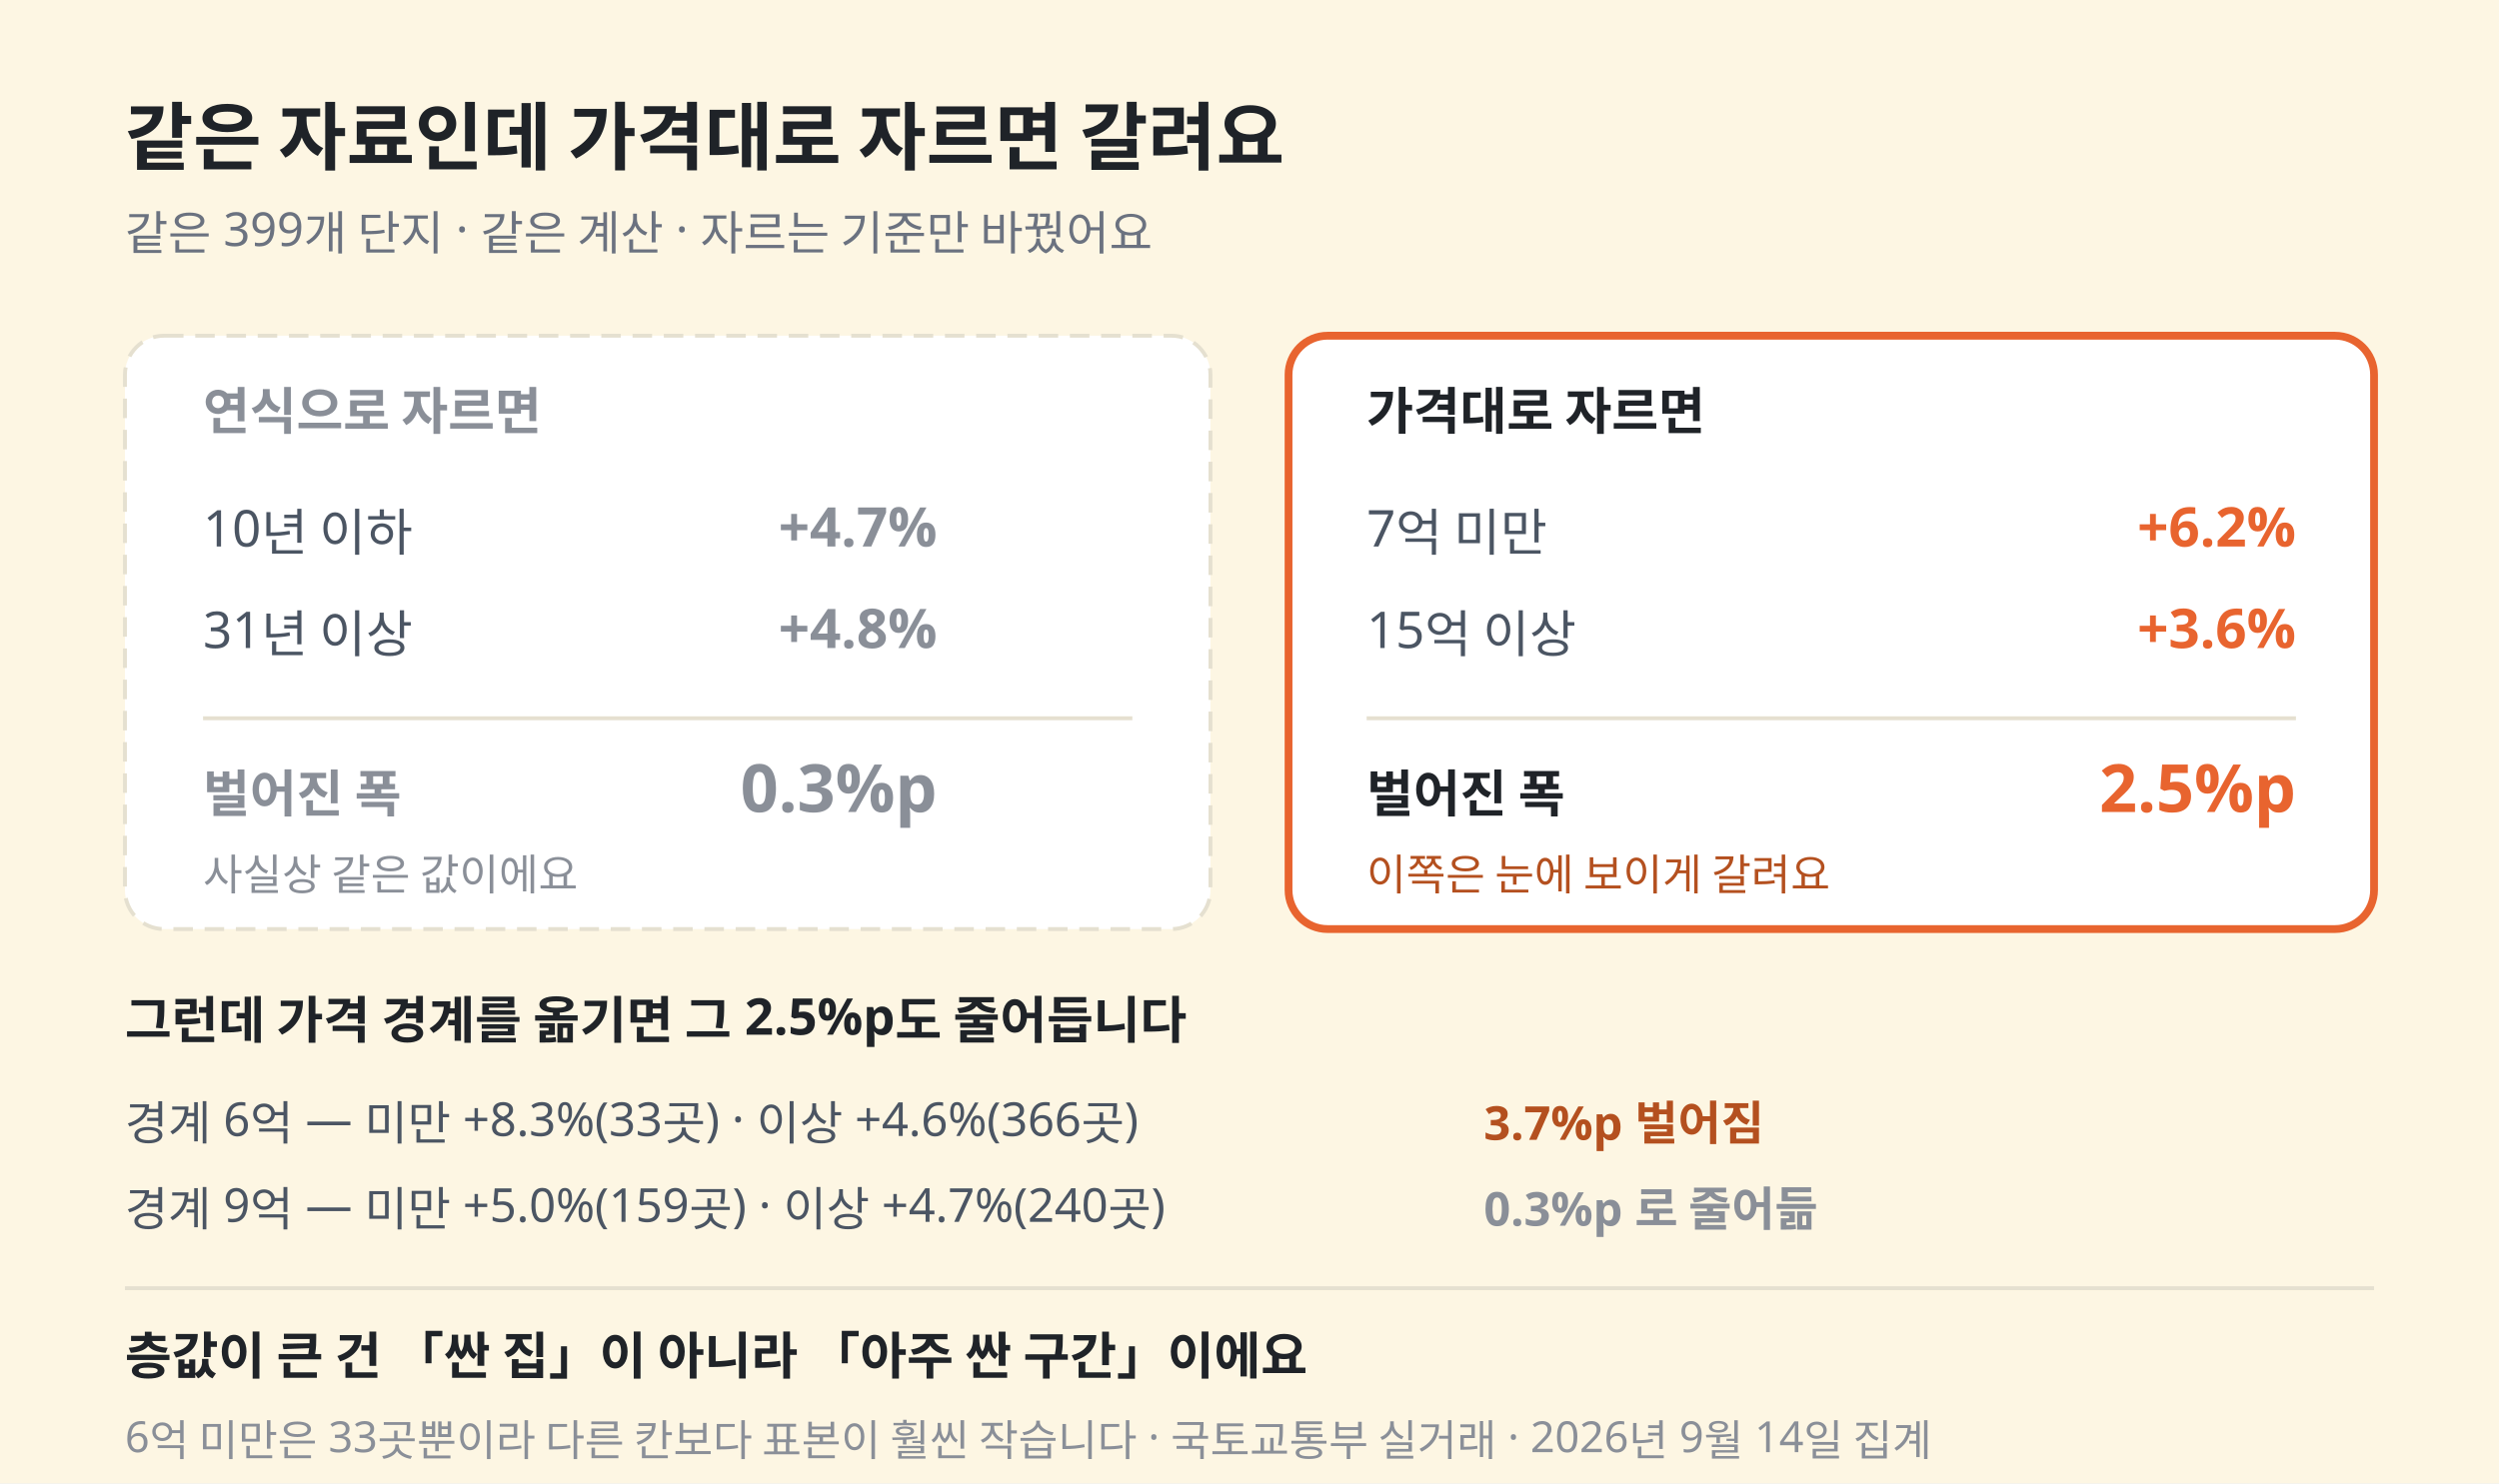
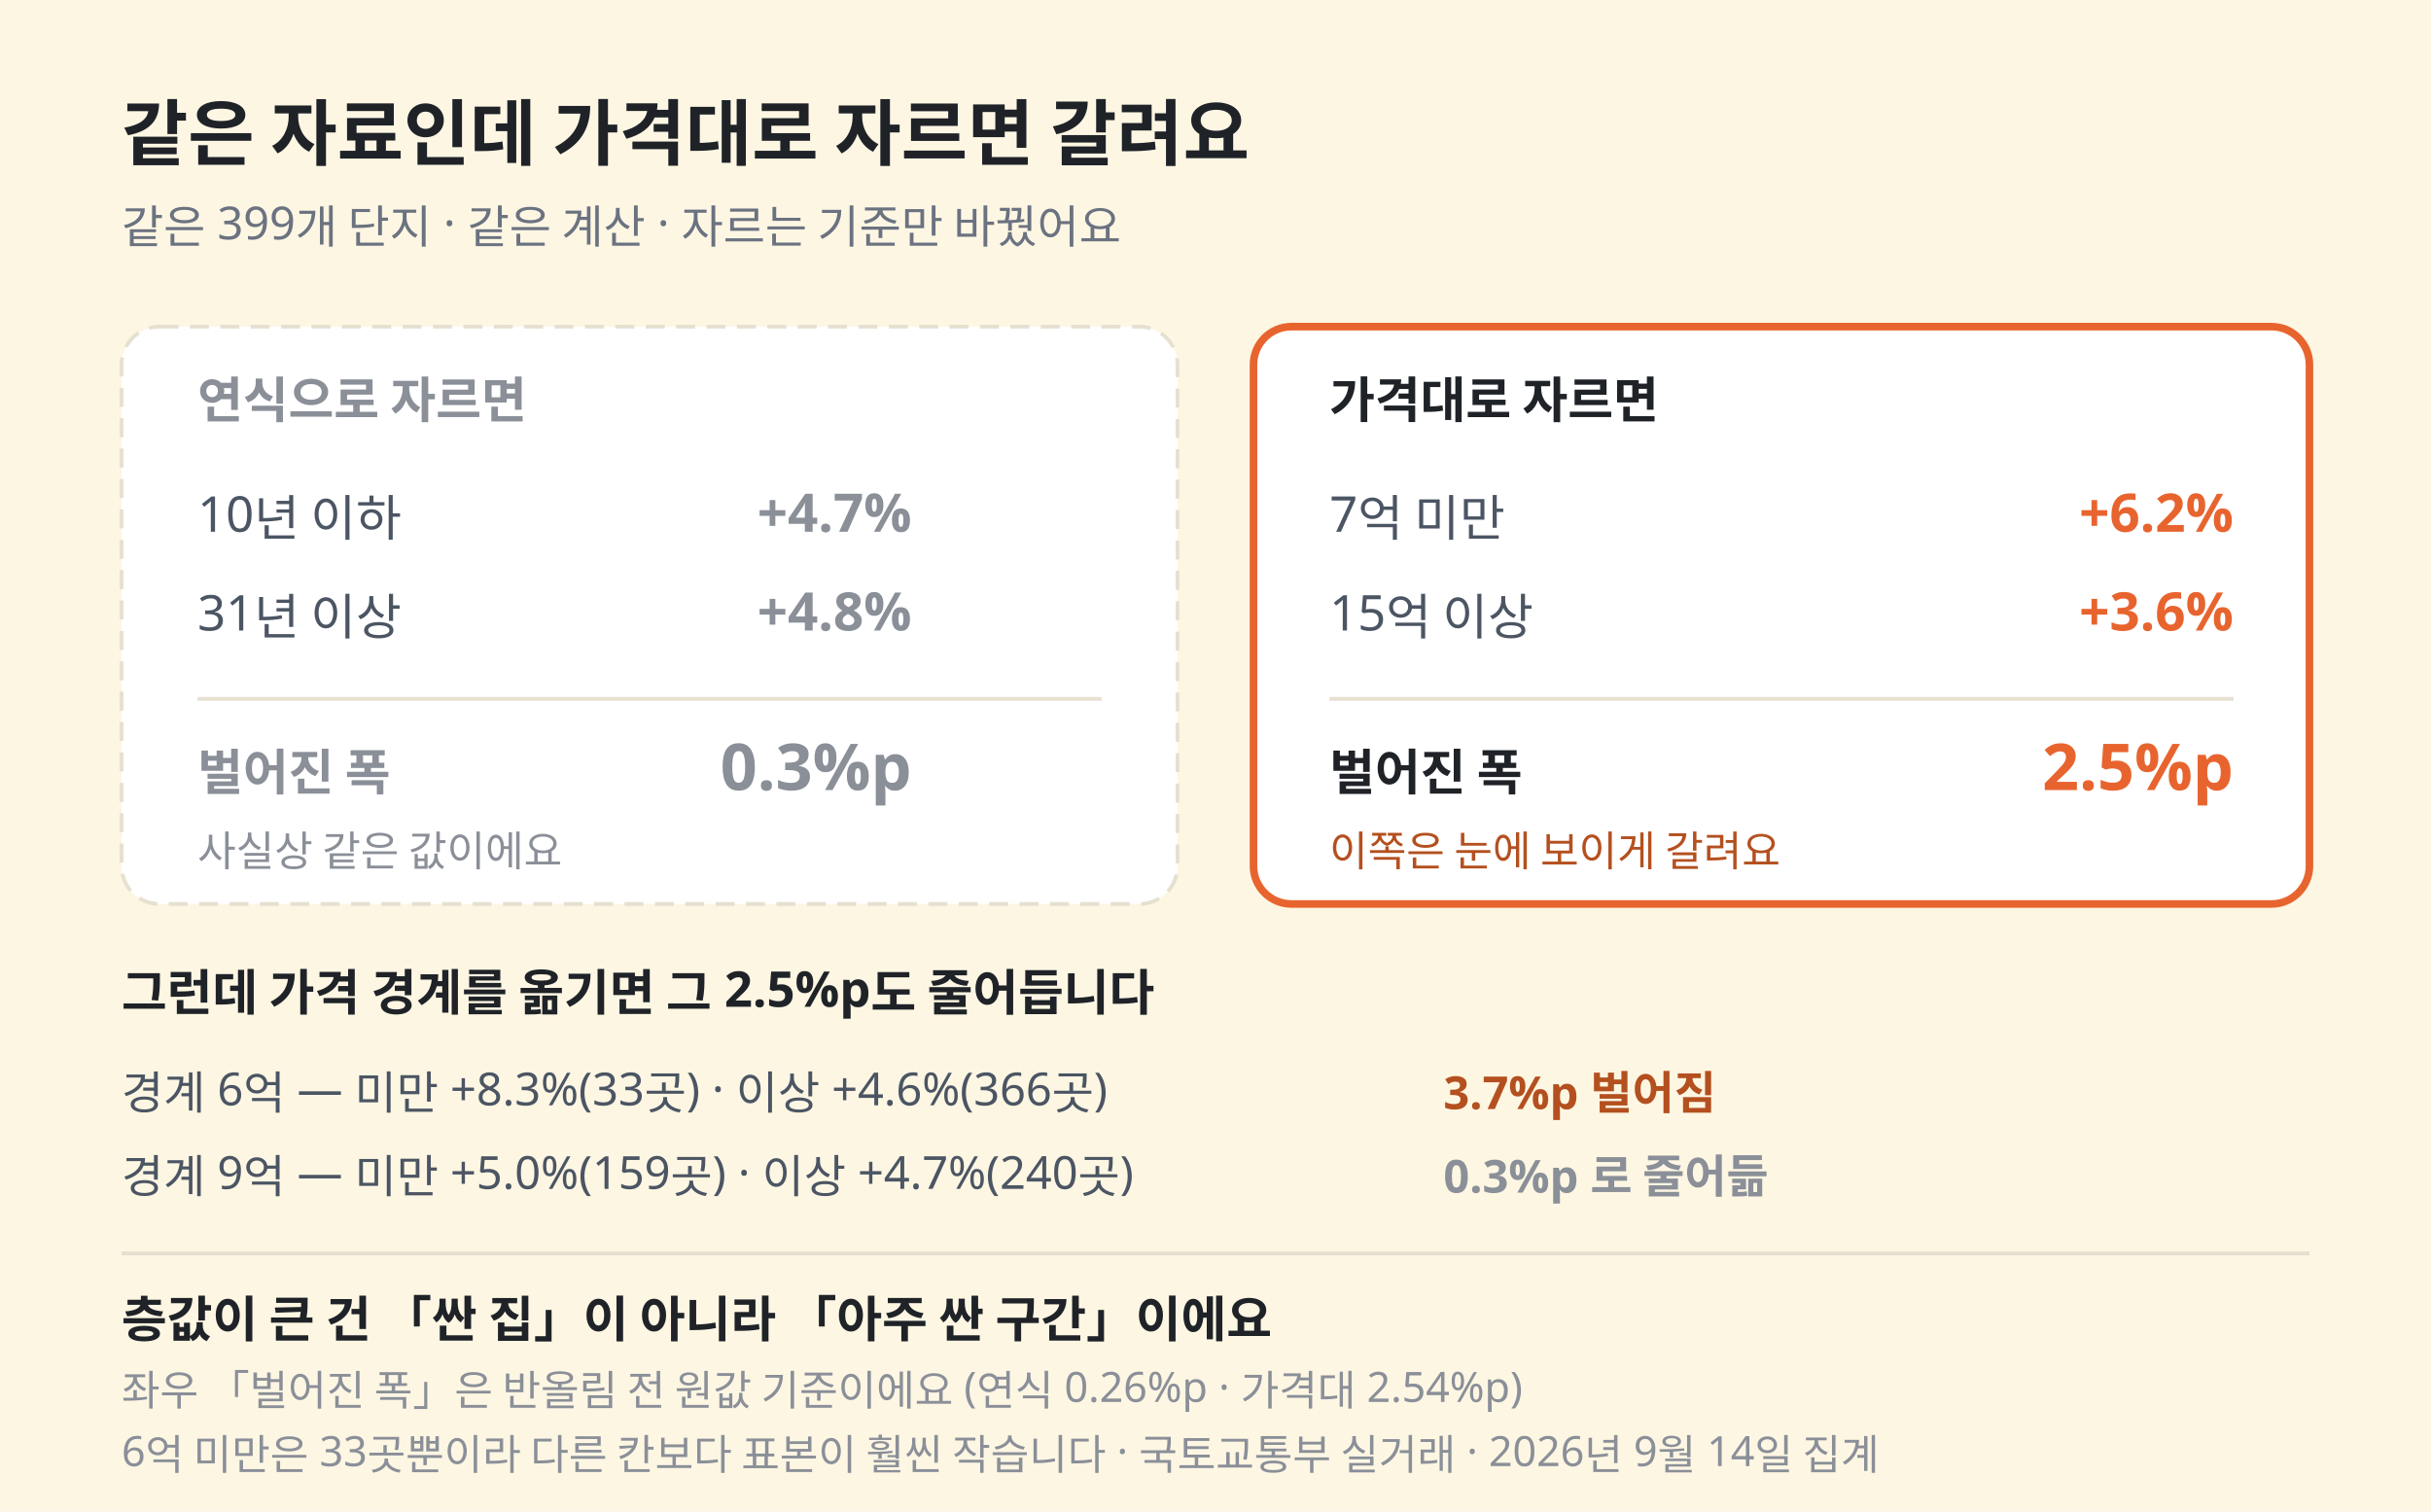
- <svg xmlns="http://www.w3.org/2000/svg" viewBox="0 0 640 380" role="img">
-   <rect width="640" height="380" fill="#FDF6E3" />
+ <svg xmlns="http://www.w3.org/2000/svg" viewBox="0 0 640 398" role="img">
+   <rect width="640" height="398" fill="#FDF6E3" />
  <text x="32" y="42" font-family="system-ui, -apple-system, sans-serif" font-size="19" font-weight="700" fill="#1F2328">같은 자료인데 가격대로 자르면 갈려요</text>
  <text x="32" y="64" font-family="system-ui, sans-serif" font-size="12" fill="#6B7280">같은 399개 단지 · 같은 계산 · 자르는 기준만 바꿨어요</text>
  <rect x="32" y="86" width="278" height="152" rx="10" fill="#FFFFFF" stroke="#E5E0D0" stroke-dasharray="5 3" />
  <text x="52" y="110" font-family="system-ui, sans-serif" font-size="13" font-weight="700" fill="#8A8F98">연식으로 자르면</text>
  <text x="52" y="140" font-family="system-ui, sans-serif" font-size="13" fill="#4B5563">10년 이하</text>
  <text x="240" y="140" text-anchor="end" font-family="system-ui, sans-serif" font-size="14" font-weight="700" fill="#8A8F98">+4.7%</text>
  <text x="52" y="166" font-family="system-ui, sans-serif" font-size="13" fill="#4B5563">31년 이상</text>
  <text x="240" y="166" text-anchor="end" font-family="system-ui, sans-serif" font-size="14" font-weight="700" fill="#8A8F98">+4.8%</text>
  <line x1="52" y1="184" x2="290" y2="184" stroke="#E5E0D0" />
  <text x="52" y="208" font-family="system-ui, sans-serif" font-size="13" font-weight="700" fill="#8A8F98">벌어진 폭</text>
  <text x="240" y="208" text-anchor="end" font-family="system-ui, sans-serif" font-size="17" font-weight="700" fill="#8A8F98">0.3%p</text>
  <text x="52" y="228" font-family="system-ui, sans-serif" font-size="11" fill="#8A8F98">사실상 같은 값이에요</text>
  <rect x="330" y="86" width="278" height="152" rx="10" fill="#FFFFFF" stroke="#E8642F" stroke-width="2" />
  <text x="350" y="110" font-family="system-ui, sans-serif" font-size="13" font-weight="700" fill="#1F2328">가격대로 자르면</text>
  <text x="350" y="140" font-family="system-ui, sans-serif" font-size="13" fill="#4B5563">7억 미만</text>
  <text x="588" y="140" text-anchor="end" font-family="system-ui, sans-serif" font-size="14" font-weight="700" fill="#E8642F">+6.2%</text>
  <text x="350" y="166" font-family="system-ui, sans-serif" font-size="13" fill="#4B5563">15억 이상</text>
  <text x="588" y="166" text-anchor="end" font-family="system-ui, sans-serif" font-size="14" font-weight="700" fill="#E8642F">+3.6%</text>
  <line x1="350" y1="184" x2="588" y2="184" stroke="#E5E0D0" />
  <text x="350" y="208" font-family="system-ui, sans-serif" font-size="13" font-weight="700" fill="#1F2328">벌어진 폭</text>
  <text x="588" y="208" text-anchor="end" font-family="system-ui, sans-serif" font-size="17" font-weight="700" fill="#E8642F">2.5%p</text>
  <text x="350" y="228" font-family="system-ui, sans-serif" font-size="11" fill="#B4501F">이쪽은 눈에 보이게 갈려요</text>
  <text x="32" y="266" font-family="system-ui, sans-serif" font-size="13" font-weight="700" fill="#1F2328">그런데 가격 경계를 옮기면 그 2.5%p도 줄어듭니다</text>
  <text x="32" y="292" font-family="system-ui, sans-serif" font-size="12" fill="#4B5563">경계 6억 — 미만 +8.3%(33곳) · 이상 +4.6%(366곳)</text>
  <text x="380" y="292" font-family="system-ui, sans-serif" font-size="12" font-weight="700" fill="#B4501F">3.7%p 벌어짐</text>
  <text x="32" y="314" font-family="system-ui, sans-serif" font-size="12" fill="#4B5563">경계 9억 — 미만 +5.0%(159곳) · 이상 +4.7%(240곳)</text>
  <text x="380" y="314" font-family="system-ui, sans-serif" font-size="12" font-weight="700" fill="#8A8F98">0.3%p 로 줄어듦</text>
  <line x1="32" y1="330" x2="608" y2="330" stroke="#E5E0D0" />
  <text x="32" y="352" font-family="system-ui, sans-serif" font-size="13" font-weight="700" fill="#1F2328">층값이 큰 건 「싼 집」이 아니라 「아주 싼 구간」이에요</text>
-   <text x="32" y="372" font-family="system-ui, sans-serif" font-size="11" fill="#8A8F98">6억 미만은 33곳뿐이라 다른 칸보다 표본이 훨씬 작습니다 · 국토교통부 실거래 · 2026년 9월 14일 집계</text>
+   <text x="32" y="370" font-family="system-ui, sans-serif" font-size="11" fill="#8A8F98">좌우 「벌어진 폭」은 반올림 전 원값 기준이에요 (연식 0.26%p · 가격대 2.54%p)</text>
+   <text x="32" y="386" font-family="system-ui, sans-serif" font-size="11" fill="#8A8F98">6억 미만은 33곳뿐이라 다른 칸보다 표본이 훨씬 작습니다 · 국토교통부 실거래 · 2026년 9월 14일 집계</text>
</svg>
